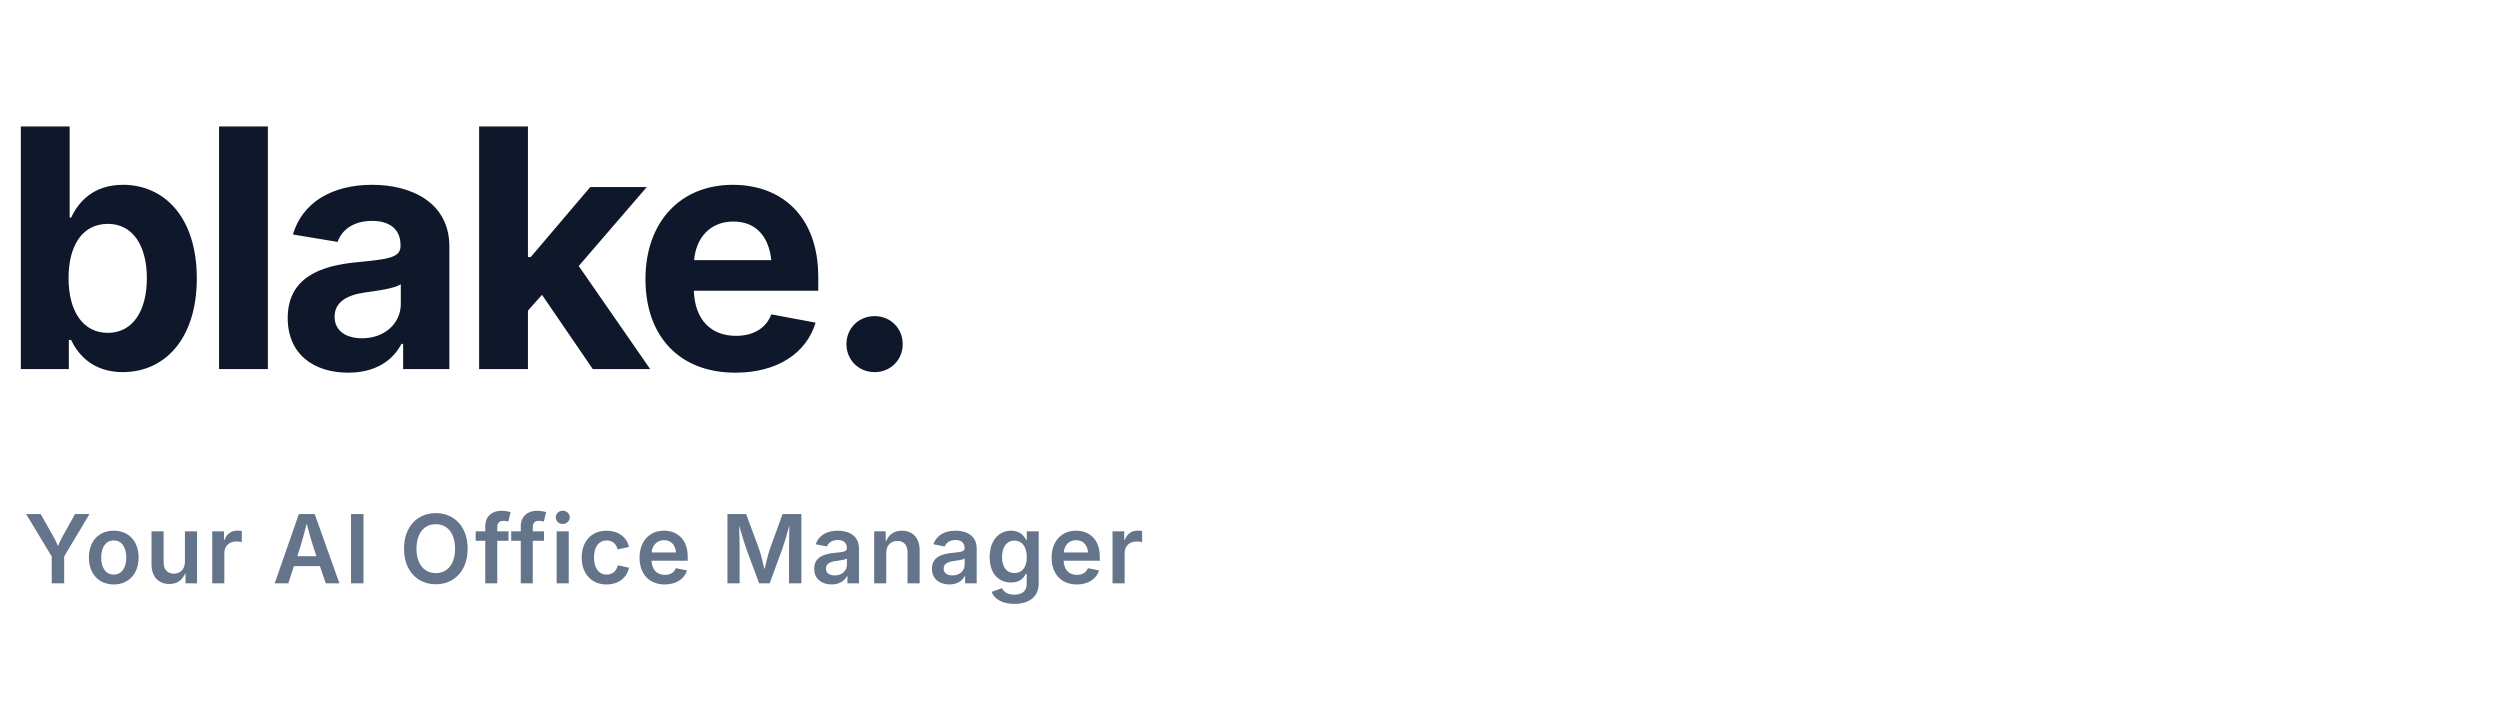
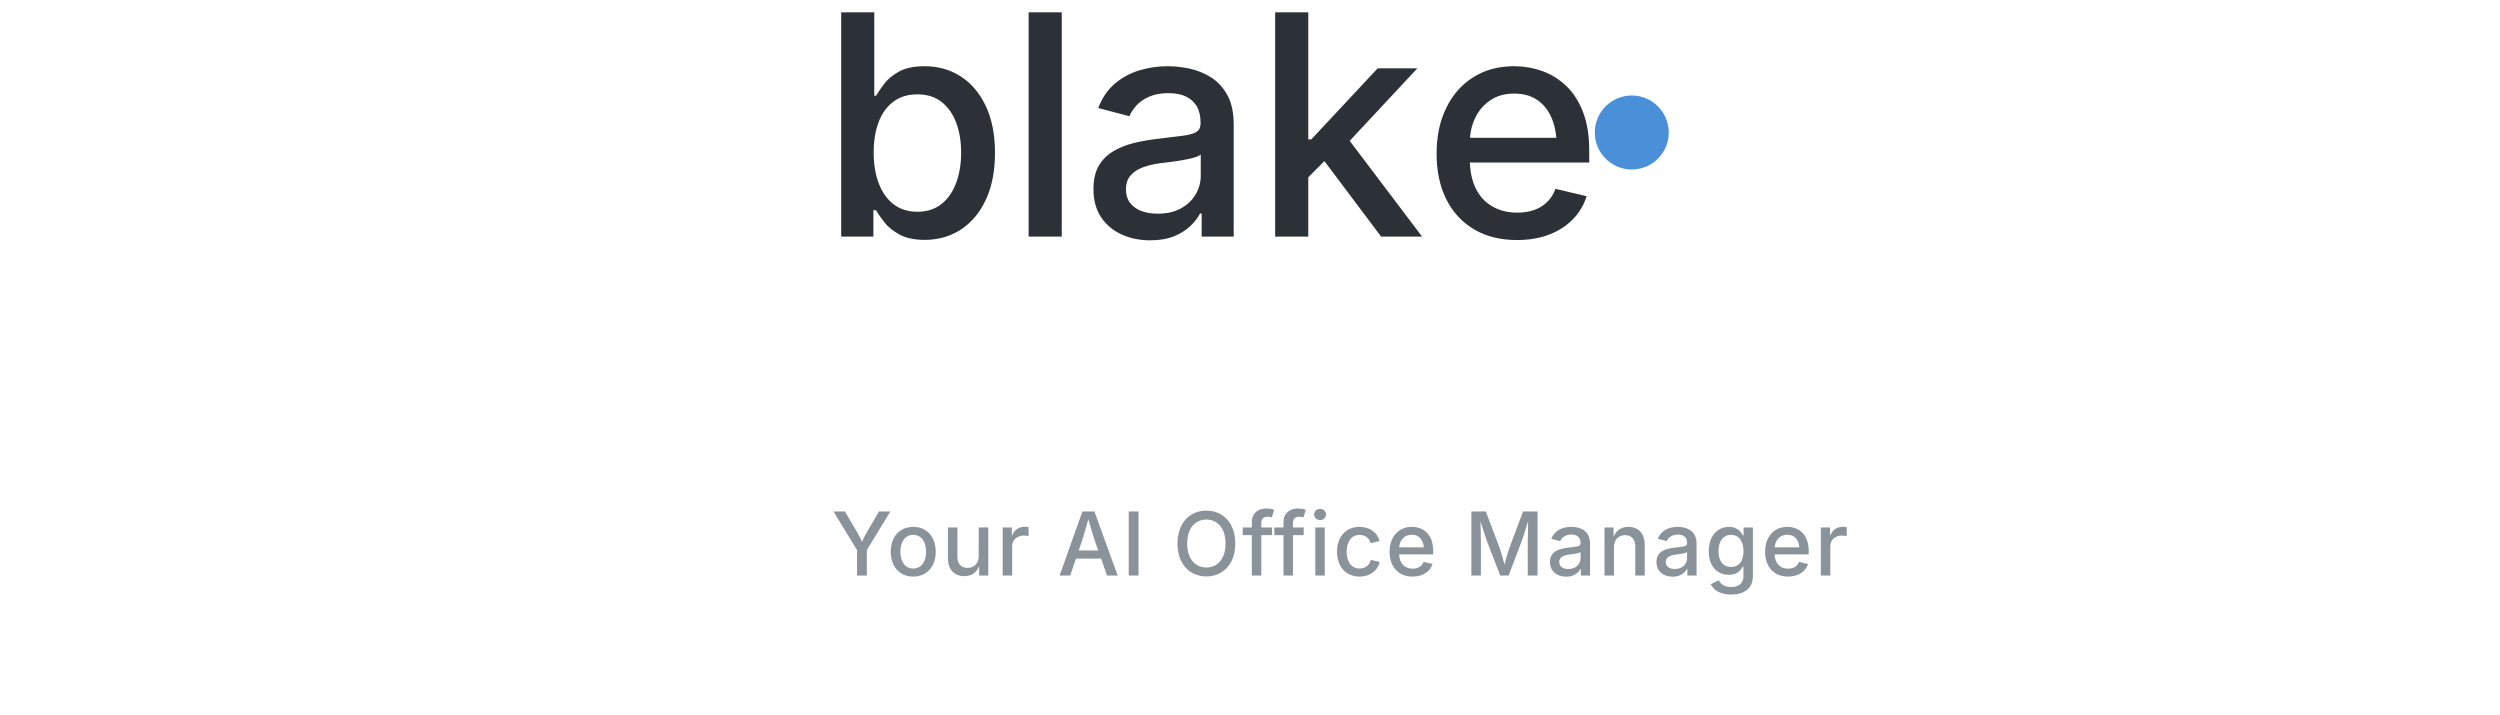
- <svg xmlns="http://www.w3.org/2000/svg" width="420" height="120" viewBox="0 0 420 120" fill="none" role="img" aria-labelledby="title desc">
-   <text x="0" y="62" font-family="Sora, Inter, Arial, sans-serif" font-size="56" font-weight="700" letter-spacing="-2" fill="#0F172A">blake.</text>
-   <text x="4" y="98" font-family="Inter, Arial, sans-serif" font-size="16" font-weight="600" letter-spacing="0.4" fill="#64748B">Your AI Office Manager</text>
+ <svg xmlns="http://www.w3.org/2000/svg" width="420" height="120" viewBox="0 0 156.64 129.77" fill="none" role="img" aria-labelledby="title desc">
+   <g transform="translate(0, 42.98)">
+     <path d="M19.22 0.60Q16.46 0.60 14.70-0.34Q12.93-1.29 11.94-2.54Q10.94-3.80 10.39-4.79L9.90-4.79L9.90 0L4.05 0L4.05-40.74L10.06-40.74L10.06-25.59L10.39-25.59Q10.94-26.55 11.91-27.81Q12.88-29.07 14.62-30.01Q16.35-30.95 19.22-30.95Q22.89-30.95 25.77-29.09Q28.66-27.23 30.32-23.71Q31.99-20.18 31.99-15.20Q31.99-10.28 30.35-6.74Q28.71-3.20 25.83-1.30Q22.94 0.60 19.22 0.60M17.88-4.51Q20.51-4.51 22.29-5.93Q24.06-7.36 24.95-9.79Q25.84-12.22 25.84-15.26Q25.84-18.27 24.95-20.66Q24.06-23.05 22.30-24.45Q20.54-25.84 17.88-25.84Q15.31-25.84 13.54-24.51Q11.76-23.19 10.86-20.82Q9.95-18.46 9.95-15.26Q9.95-12.09 10.87-9.67Q11.79-7.25 13.56-5.88Q15.34-4.51 17.88-4.51 M38.10-40.74L44.12-40.74L44.12 0L38.10 0 M60.21 0.68Q57.31 0.68 54.96-0.40Q52.61-1.48 51.24-3.55Q49.88-5.63 49.88-8.64Q49.88-11.24 50.87-12.91Q51.87-14.57 53.58-15.56Q55.29-16.54 57.38-17.04Q59.47-17.53 61.63-17.77Q64.34-18.10 66.04-18.31Q67.73-18.51 68.54-18.99Q69.34-19.47 69.34-20.54L69.34-20.70Q69.34-22.42 68.69-23.60Q68.03-24.77 66.73-25.42Q65.43-26.06 63.49-26.06Q61.50-26.06 60.06-25.44Q58.63-24.83 57.74-23.87Q56.85-22.91 56.41-21.87L50.75-23.35Q51.79-26.09 53.73-27.75Q55.67-29.42 58.19-30.19Q60.70-30.95 63.38-30.95Q65.24-30.95 67.32-30.52Q69.40-30.08 71.23-28.93Q73.06-27.78 74.21-25.70Q75.36-23.62 75.36-20.29L75.36 0L69.54 0L69.54-4.18L69.24-4.18Q68.63-3.01 67.46-1.89Q66.28-0.77 64.49-0.04Q62.70 0.68 60.21 0.68M61.55-4.16Q64.01-4.16 65.76-5.11Q67.51-6.07 68.44-7.66Q69.37-9.24 69.37-11.02L69.37-14.93Q69.04-14.60 68.13-14.34Q67.21-14.08 66.04-13.88Q64.86-13.67 63.77-13.54Q62.67-13.40 61.96-13.32Q60.27-13.10 58.86-12.58Q57.45-12.06 56.62-11.10Q55.78-10.14 55.78-8.56Q55.78-7.11 56.53-6.12Q57.29-5.14 58.57-4.65Q59.86-4.16 61.55-4.16 M93.91-15.78L88.44-10.31L88.44-17.66L89.46-17.66L101.52-30.57L108.73-30.57L94.93-15.78L93.91-15.78M88.91 0L82.89 0L82.89-40.74L88.91-40.74L88.91 0M109.58 0L102.14 0L91.29-14.44L95.44-18.70 M126.82 0.63Q122.31 0.63 119.03-1.31Q115.75-3.25 113.98-6.78Q112.22-10.31 112.22-15.07Q112.22-19.77 113.96-23.35Q115.69-26.93 118.87-28.94Q122.04-30.95 126.30-30.95Q128.93-30.95 131.36-30.09Q133.80-29.23 135.74-27.40Q137.68-25.57 138.81-22.65Q139.95-19.74 139.95-15.59L139.95-13.45L115.58-13.45L115.58-17.94L136.86-17.94L134.04-16.46Q134.04-19.28 133.17-21.42Q132.29-23.57 130.58-24.77Q128.87-25.98 126.30-25.98Q123.76-25.98 121.96-24.75Q120.15-23.52 119.21-21.51Q118.26-19.50 118.26-17.12L118.26-14.05Q118.26-10.91 119.34-8.74Q120.42-6.56 122.37-5.46Q124.31-4.35 126.88-4.35Q128.57-4.35 129.94-4.83Q131.31-5.30 132.30-6.28Q133.30-7.25 133.82-8.67L139.48-7.33Q138.74-4.98 137.01-3.17Q135.27-1.37 132.69-0.37Q130.10 0.63 126.82 0.63" fill="#2C3138" />
+     <circle cx="147.68" cy="-18.91" r="6.72" fill="#4A90D9" />
+   </g>
+   <text x="2.24" y="104.568" font-family="Inter, system-ui, sans-serif" font-size="16" font-weight="500" letter-spacing="0.02em" fill="#8B939A">Your AI Office Manager</text>
</svg>
